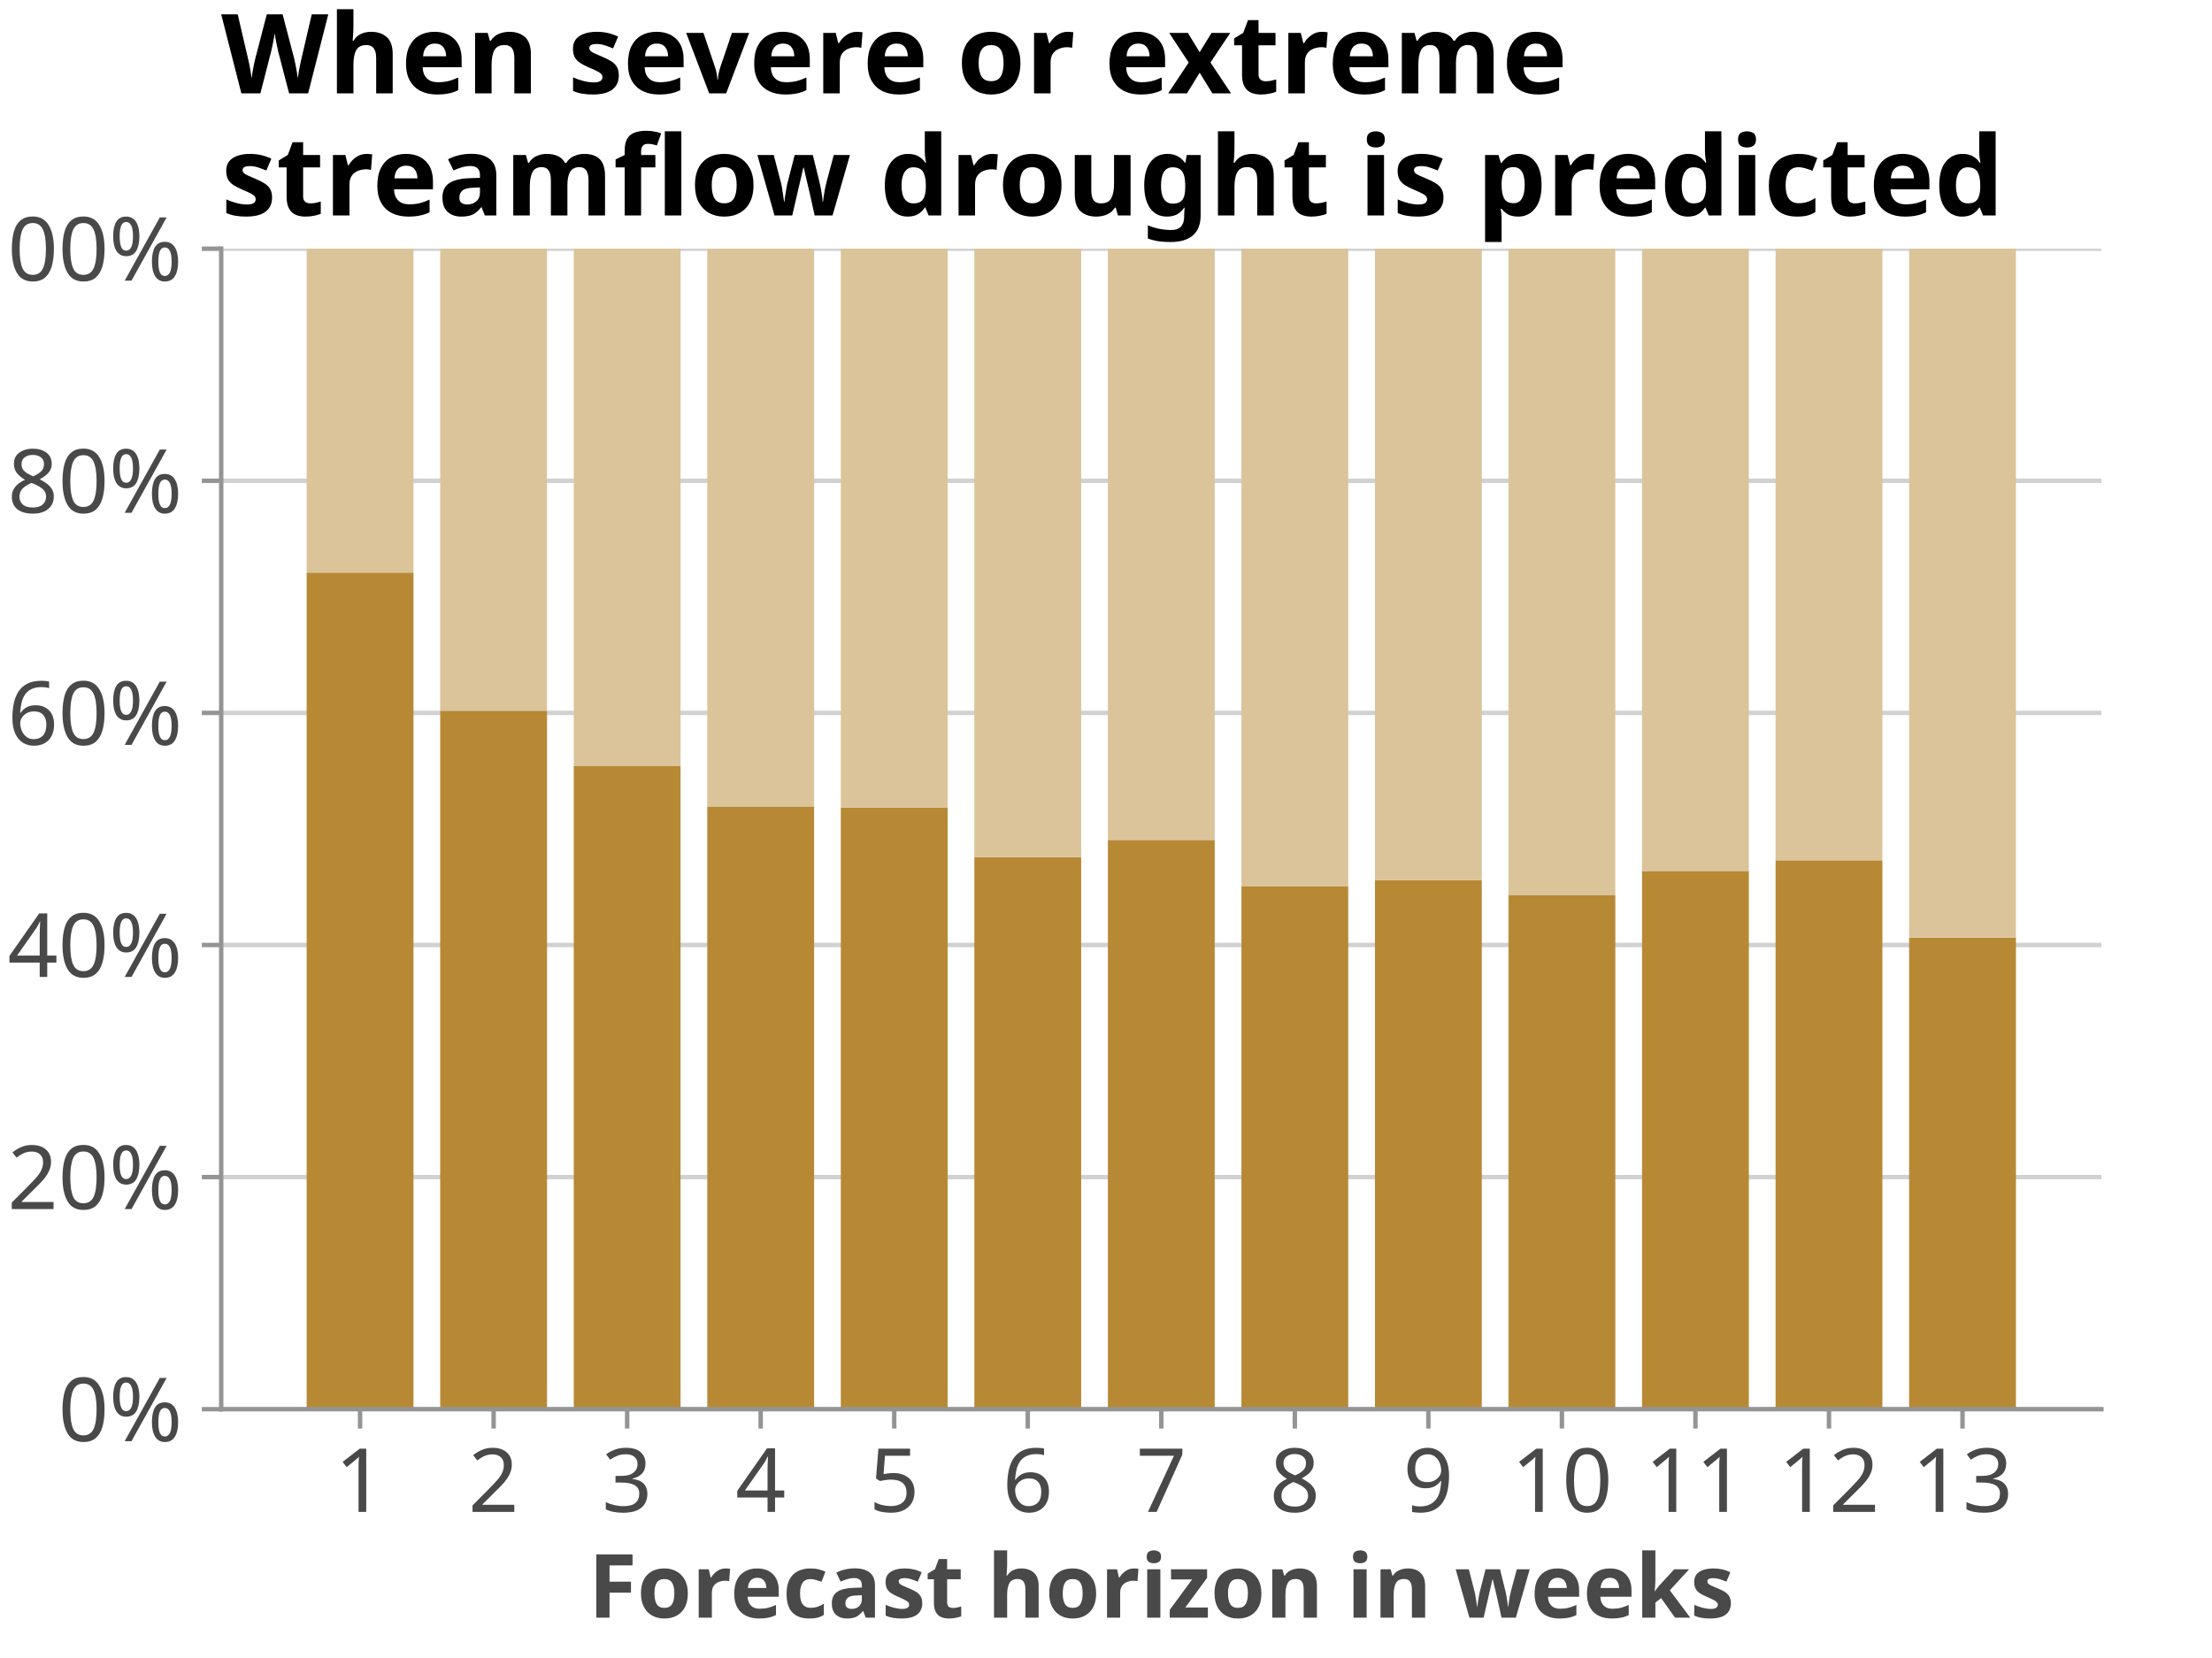
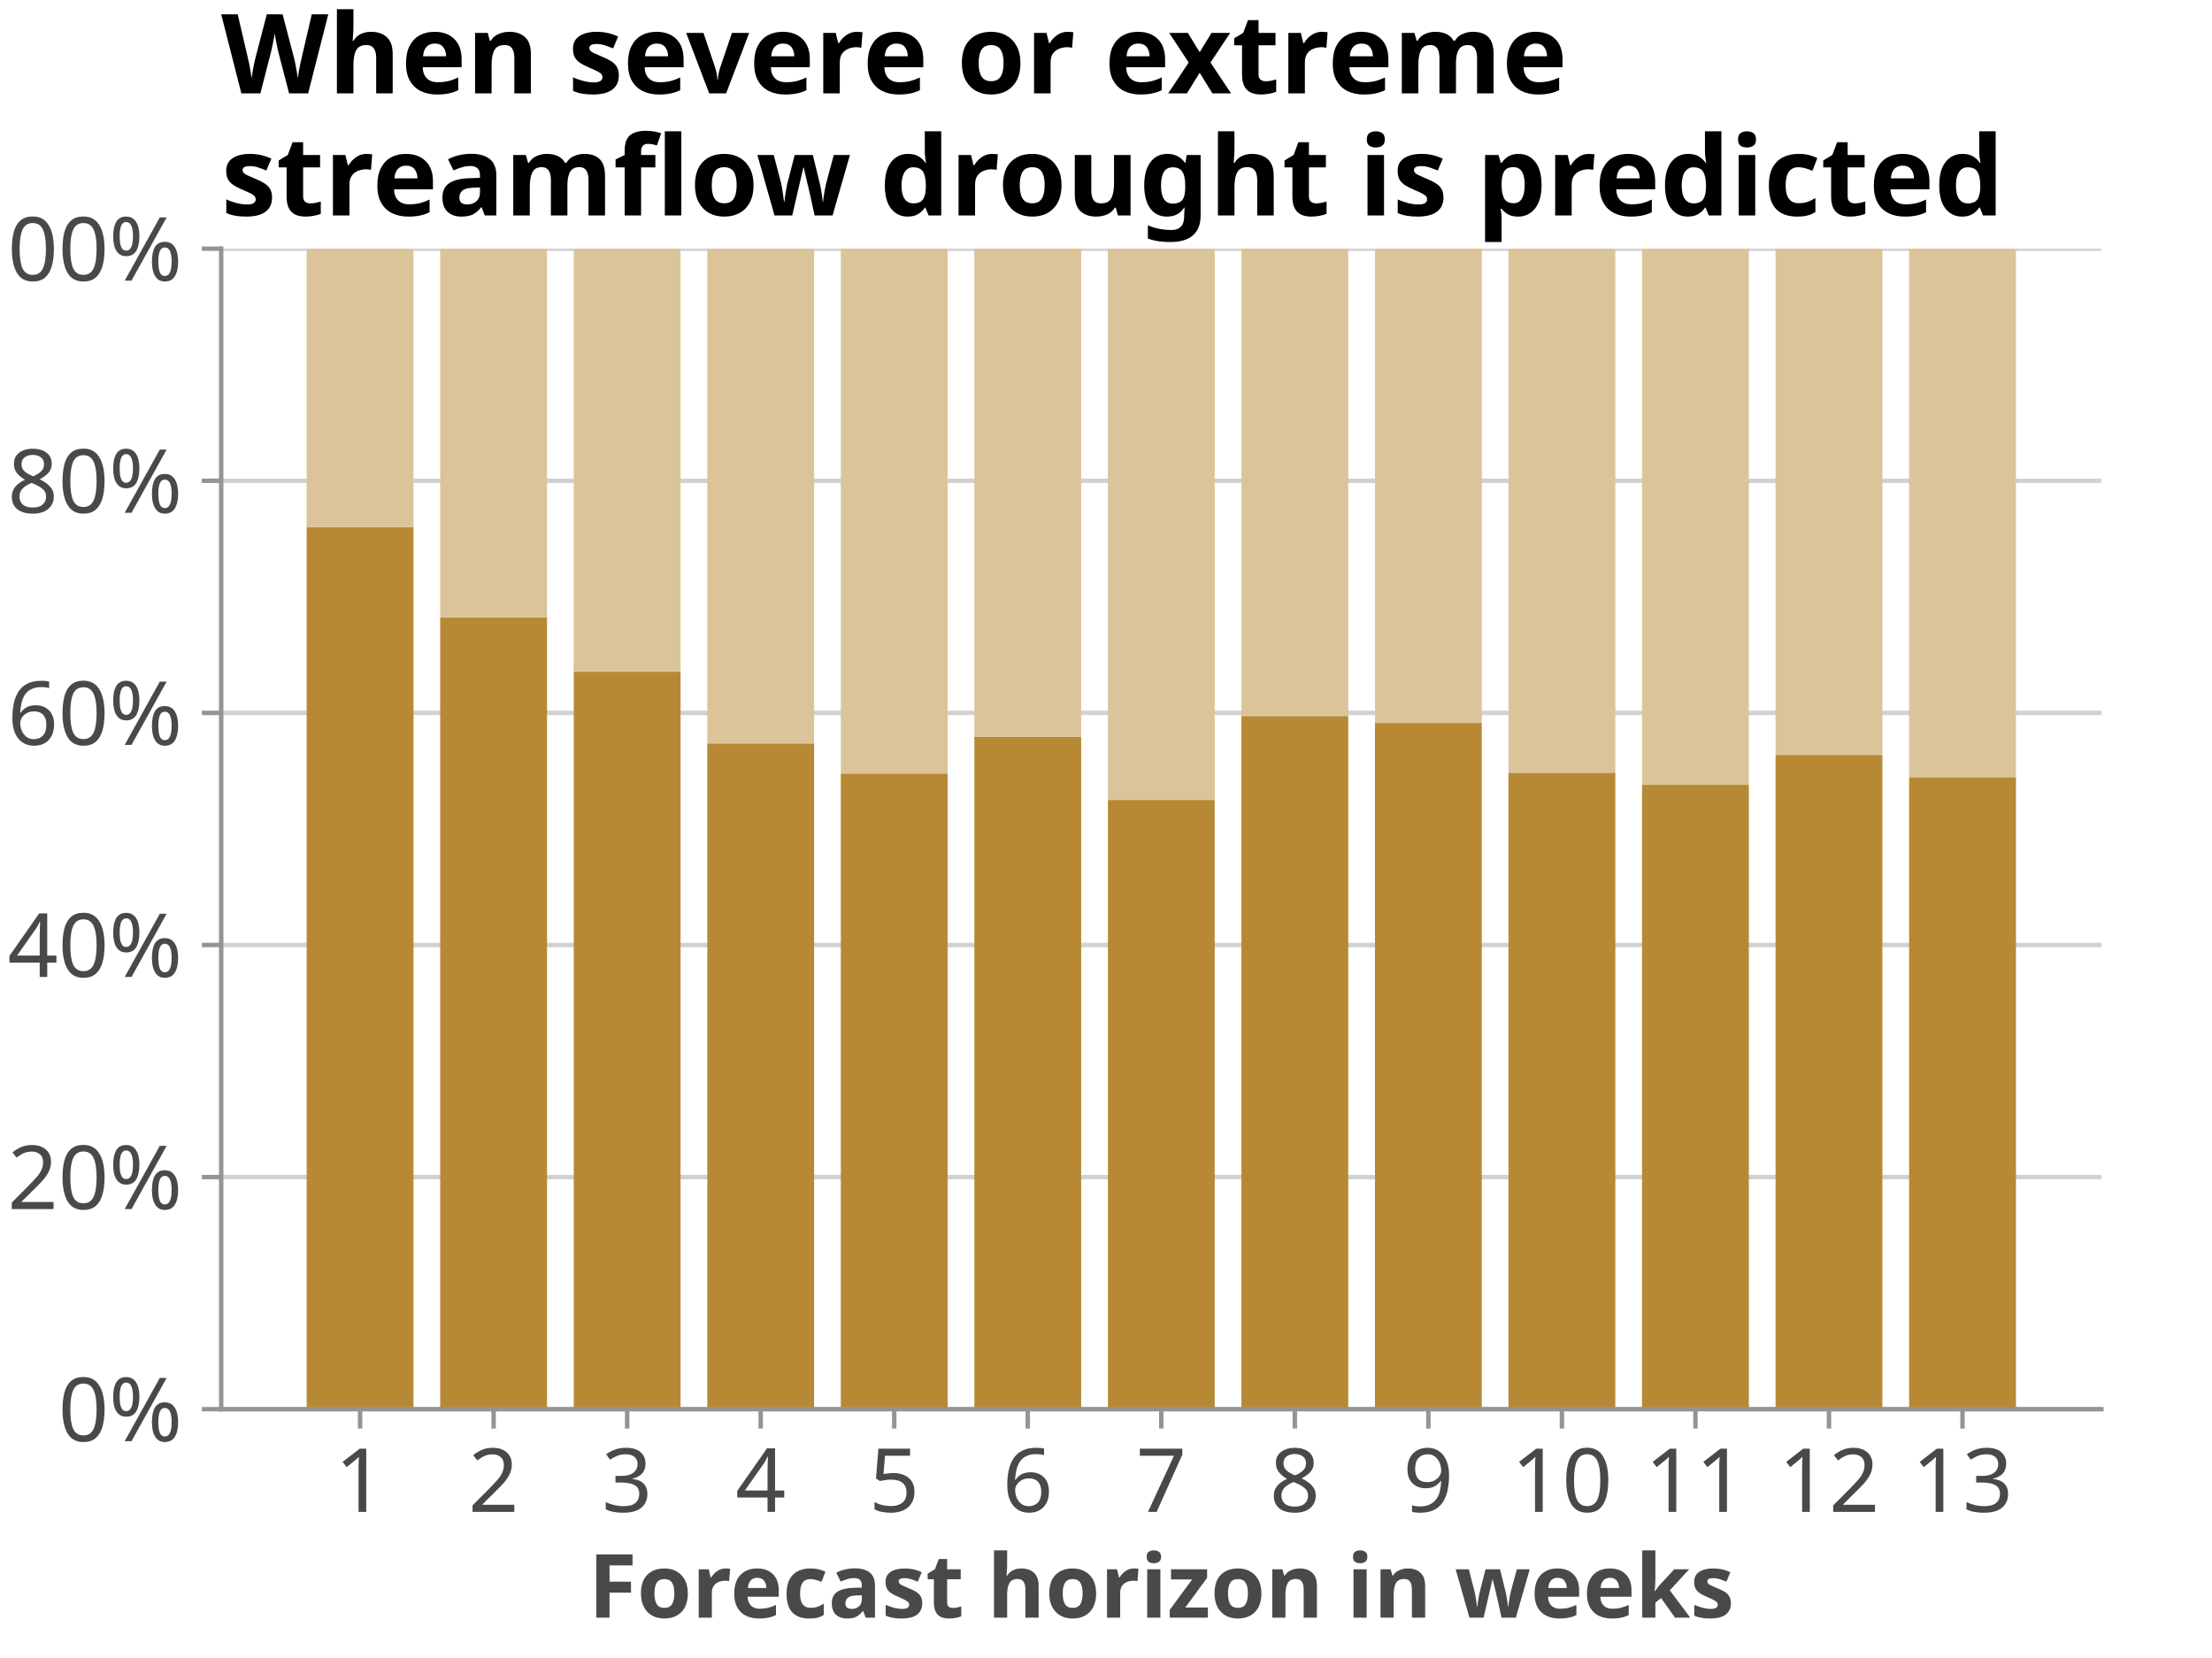
<svg xmlns="http://www.w3.org/2000/svg" xmlns:xlink="http://www.w3.org/1999/xlink" width="399.6px" height="299.52px" viewBox="0 0 399.6 299.52" version="1.1">
  <defs>
    <style type="text/css">*{stroke-linejoin: round; stroke-linecap: butt}</style>
  </defs>
  <g id="figure-forecast_truefalse_summary-yd">
    <g id="patch_1">
      <path d="M 0 299.52  L 399.6 299.52  L 399.6 0  L 0 0  z " style="fill: #ffffff" />
    </g>
    <g id="axis-forecast_truefalse_summary-yd">
      <g id="patch_2">
        <path d="M 39.96 254.592  L 379.62 254.592  L 379.62 44.928  L 39.96 44.928  z " style="fill: #ffffff" />
      </g>
      <g id="matplotlib.axis_1">
        <g id="xtick_1">
          <g id="line2d_1">
            <defs>
-               <path id="mfb1d306c66" d="M 0 0  L 0 3.5  " style="stroke: #949494; stroke-width: 0.8" />
+               <path id="m0cfc8a483c" d="M 0 0  L 0 3.5  " style="stroke: #949494; stroke-width: 0.8" />
            </defs>
            <g>
-               <use xlink:href="#mfb1d306c66" x="65.049" y="254.592" style="fill: #949494; stroke: #949494; stroke-width: 0.8" />
+               <use xlink:href="#m0cfc8a483c" x="65.049" y="254.592" style="fill: #949494; stroke: #949494; stroke-width: 0.8" />
            </g>
          </g>
          <g id="text_1">
            <text style="font-weight: 300; font-size: 16px; font-family: 'Source Sans 3', sans-serif; text-anchor: middle; fill: #494949" x="65.049" y="273.144" transform="rotate(-0 65.04852 273.1445)">1</text>
          </g>
        </g>
        <g id="xtick_2">
          <g id="line2d_2">
            <g>
-               <use xlink:href="#mfb1d306c66" x="89.172" y="254.592" style="fill: #949494; stroke: #949494; stroke-width: 0.8" />
+               <use xlink:href="#m0cfc8a483c" x="89.172" y="254.592" style="fill: #949494; stroke: #949494; stroke-width: 0.8" />
            </g>
          </g>
          <g id="text_2">
            <text style="font-weight: 300; font-size: 16px; font-family: 'Source Sans 3', sans-serif; text-anchor: middle; fill: #494949" x="89.172" y="273.144" transform="rotate(-0 89.1721 273.1445)">2</text>
          </g>
        </g>
        <g id="xtick_3">
          <g id="line2d_3">
            <g>
-               <use xlink:href="#mfb1d306c66" x="113.296" y="254.592" style="fill: #949494; stroke: #949494; stroke-width: 0.8" />
+               <use xlink:href="#m0cfc8a483c" x="113.296" y="254.592" style="fill: #949494; stroke: #949494; stroke-width: 0.8" />
            </g>
          </g>
          <g id="text_3">
            <text style="font-weight: 300; font-size: 16px; font-family: 'Source Sans 3', sans-serif; text-anchor: middle; fill: #494949" x="113.296" y="273.144" transform="rotate(-0 113.2957 273.1445)">3</text>
          </g>
        </g>
        <g id="xtick_4">
          <g id="line2d_4">
            <g>
-               <use xlink:href="#mfb1d306c66" x="137.419" y="254.592" style="fill: #949494; stroke: #949494; stroke-width: 0.8" />
+               <use xlink:href="#m0cfc8a483c" x="137.419" y="254.592" style="fill: #949494; stroke: #949494; stroke-width: 0.8" />
            </g>
          </g>
          <g id="text_4">
            <text style="font-weight: 300; font-size: 16px; font-family: 'Source Sans 3', sans-serif; text-anchor: middle; fill: #494949" x="137.419" y="273.144" transform="rotate(-0 137.4193 273.1445)">4</text>
          </g>
        </g>
        <g id="xtick_5">
          <g id="line2d_5">
            <g>
-               <use xlink:href="#mfb1d306c66" x="161.543" y="254.592" style="fill: #949494; stroke: #949494; stroke-width: 0.8" />
+               <use xlink:href="#m0cfc8a483c" x="161.543" y="254.592" style="fill: #949494; stroke: #949494; stroke-width: 0.8" />
            </g>
          </g>
          <g id="text_5">
            <text style="font-weight: 300; font-size: 16px; font-family: 'Source Sans 3', sans-serif; text-anchor: middle; fill: #494949" x="161.543" y="273.144" transform="rotate(-0 161.5428 273.1445)">5</text>
          </g>
        </g>
        <g id="xtick_6">
          <g id="line2d_6">
            <g>
-               <use xlink:href="#mfb1d306c66" x="185.666" y="254.592" style="fill: #949494; stroke: #949494; stroke-width: 0.8" />
+               <use xlink:href="#m0cfc8a483c" x="185.666" y="254.592" style="fill: #949494; stroke: #949494; stroke-width: 0.8" />
            </g>
          </g>
          <g id="text_6">
            <text style="font-weight: 300; font-size: 16px; font-family: 'Source Sans 3', sans-serif; text-anchor: middle; fill: #494949" x="185.666" y="273.144" transform="rotate(-0 185.6664 273.1445)">6</text>
          </g>
        </g>
        <g id="xtick_7">
          <g id="line2d_7">
            <g>
-               <use xlink:href="#mfb1d306c66" x="209.79" y="254.592" style="fill: #949494; stroke: #949494; stroke-width: 0.8" />
+               <use xlink:href="#m0cfc8a483c" x="209.79" y="254.592" style="fill: #949494; stroke: #949494; stroke-width: 0.8" />
            </g>
          </g>
          <g id="text_7">
            <text style="font-weight: 300; font-size: 16px; font-family: 'Source Sans 3', sans-serif; text-anchor: middle; fill: #494949" x="209.79" y="273.144" transform="rotate(-0 209.79 273.1445)">7</text>
          </g>
        </g>
        <g id="xtick_8">
          <g id="line2d_8">
            <g>
-               <use xlink:href="#mfb1d306c66" x="233.914" y="254.592" style="fill: #949494; stroke: #949494; stroke-width: 0.8" />
+               <use xlink:href="#m0cfc8a483c" x="233.914" y="254.592" style="fill: #949494; stroke: #949494; stroke-width: 0.8" />
            </g>
          </g>
          <g id="text_8">
            <text style="font-weight: 300; font-size: 16px; font-family: 'Source Sans 3', sans-serif; text-anchor: middle; fill: #494949" x="233.914" y="273.144" transform="rotate(-0 233.9136 273.1445)">8</text>
          </g>
        </g>
        <g id="xtick_9">
          <g id="line2d_9">
            <g>
-               <use xlink:href="#mfb1d306c66" x="258.037" y="254.592" style="fill: #949494; stroke: #949494; stroke-width: 0.8" />
+               <use xlink:href="#m0cfc8a483c" x="258.037" y="254.592" style="fill: #949494; stroke: #949494; stroke-width: 0.8" />
            </g>
          </g>
          <g id="text_9">
            <text style="font-weight: 300; font-size: 16px; font-family: 'Source Sans 3', sans-serif; text-anchor: middle; fill: #494949" x="258.037" y="273.144" transform="rotate(-0 258.0372 273.1445)">9</text>
          </g>
        </g>
        <g id="xtick_10">
          <g id="line2d_10">
            <g>
-               <use xlink:href="#mfb1d306c66" x="282.161" y="254.592" style="fill: #949494; stroke: #949494; stroke-width: 0.8" />
+               <use xlink:href="#m0cfc8a483c" x="282.161" y="254.592" style="fill: #949494; stroke: #949494; stroke-width: 0.8" />
            </g>
          </g>
          <g id="text_10">
            <text style="font-weight: 300; font-size: 16px; font-family: 'Source Sans 3', sans-serif; text-anchor: middle; fill: #494949" x="282.161" y="273.144" transform="rotate(-0 282.1607 273.1445)">10</text>
          </g>
        </g>
        <g id="xtick_11">
          <g id="line2d_11">
            <g>
-               <use xlink:href="#mfb1d306c66" x="306.284" y="254.592" style="fill: #949494; stroke: #949494; stroke-width: 0.8" />
+               <use xlink:href="#m0cfc8a483c" x="306.284" y="254.592" style="fill: #949494; stroke: #949494; stroke-width: 0.8" />
            </g>
          </g>
          <g id="text_11">
            <text style="font-weight: 300; font-size: 16px; font-family: 'Source Sans 3', sans-serif; text-anchor: middle; fill: #494949" x="306.284" y="273.144" transform="rotate(-0 306.2843 273.1445)">11</text>
          </g>
        </g>
        <g id="xtick_12">
          <g id="line2d_12">
            <g>
-               <use xlink:href="#mfb1d306c66" x="330.408" y="254.592" style="fill: #949494; stroke: #949494; stroke-width: 0.8" />
+               <use xlink:href="#m0cfc8a483c" x="330.408" y="254.592" style="fill: #949494; stroke: #949494; stroke-width: 0.8" />
            </g>
          </g>
          <g id="text_12">
            <text style="font-weight: 300; font-size: 16px; font-family: 'Source Sans 3', sans-serif; text-anchor: middle; fill: #494949" x="330.408" y="273.144" transform="rotate(-0 330.4079 273.1445)">12</text>
          </g>
        </g>
        <g id="xtick_13">
          <g id="line2d_13">
            <g>
-               <use xlink:href="#mfb1d306c66" x="354.531" y="254.592" style="fill: #949494; stroke: #949494; stroke-width: 0.8" />
+               <use xlink:href="#m0cfc8a483c" x="354.531" y="254.592" style="fill: #949494; stroke: #949494; stroke-width: 0.8" />
            </g>
          </g>
          <g id="text_13">
            <text style="font-weight: 300; font-size: 16px; font-family: 'Source Sans 3', sans-serif; text-anchor: middle; fill: #494949" x="354.531" y="273.144" transform="rotate(-0 354.5315 273.1445)">13</text>
          </g>
        </g>
        <g id="text_14">
          <text style="font-weight: 600; font-size: 16px; font-family: 'Source Sans 3', sans-serif; text-anchor: middle; fill: #494949" x="209.79" y="292.25" transform="rotate(-0 209.79 292.2495)">Forecast horizon in weeks</text>
        </g>
      </g>
      <g id="matplotlib.axis_2">
        <g id="ytick_1">
          <g id="line2d_14">
-             <path d="M 39.96 254.592  L 379.62 254.592  " clip-path="url(#pd30e91b1f3)" style="fill: none; stroke: #d1d1d1; stroke-width: 0.8; stroke-linecap: square" />
+             <path d="M 39.96 254.592  L 379.62 254.592  " clip-path="url(#p7c4d2e0d2b)" style="fill: none; stroke: #d1d1d1; stroke-width: 0.8; stroke-linecap: square" />
          </g>
          <g id="line2d_15">
            <defs>
-               <path id="m1c68ac792a" d="M 0 0  L -3.5 0  " style="stroke: #949494; stroke-width: 0.8" />
+               <path id="mb20f965a79" d="M 0 0  L -3.5 0  " style="stroke: #949494; stroke-width: 0.8" />
            </defs>
            <g>
-               <use xlink:href="#m1c68ac792a" x="39.96" y="254.592" style="fill: #949494; stroke: #949494; stroke-width: 0.8" />
+               <use xlink:href="#mb20f965a79" x="39.96" y="254.592" style="fill: #949494; stroke: #949494; stroke-width: 0.8" />
            </g>
          </g>
          <g id="text_15">
            <text style="font-weight: 300; font-size: 16px; font-family: 'Source Sans 3', sans-serif; text-anchor: end; fill: #494949" x="32.96" y="260.368" transform="rotate(-0 32.96 260.3682)">0%</text>
          </g>
        </g>
        <g id="ytick_2">
          <g id="line2d_16">
-             <path d="M 39.96 212.659  L 379.62 212.659  " clip-path="url(#pd30e91b1f3)" style="fill: none; stroke: #d1d1d1; stroke-width: 0.8; stroke-linecap: square" />
+             <path d="M 39.96 212.659  L 379.62 212.659  " clip-path="url(#p7c4d2e0d2b)" style="fill: none; stroke: #d1d1d1; stroke-width: 0.8; stroke-linecap: square" />
          </g>
          <g id="line2d_17">
            <g>
-               <use xlink:href="#m1c68ac792a" x="39.96" y="212.659" style="fill: #949494; stroke: #949494; stroke-width: 0.8" />
+               <use xlink:href="#mb20f965a79" x="39.96" y="212.659" style="fill: #949494; stroke: #949494; stroke-width: 0.8" />
            </g>
          </g>
          <g id="text_16">
            <text style="font-weight: 300; font-size: 16px; font-family: 'Source Sans 3', sans-serif; text-anchor: end; fill: #494949" x="32.96" y="218.435" transform="rotate(-0 32.96 218.4355)">20%</text>
          </g>
        </g>
        <g id="ytick_3">
          <g id="line2d_18">
-             <path d="M 39.96 170.726  L 379.62 170.726  " clip-path="url(#pd30e91b1f3)" style="fill: none; stroke: #d1d1d1; stroke-width: 0.8; stroke-linecap: square" />
+             <path d="M 39.96 170.726  L 379.62 170.726  " clip-path="url(#p7c4d2e0d2b)" style="fill: none; stroke: #d1d1d1; stroke-width: 0.8; stroke-linecap: square" />
          </g>
          <g id="line2d_19">
            <g>
-               <use xlink:href="#m1c68ac792a" x="39.96" y="170.726" style="fill: #949494; stroke: #949494; stroke-width: 0.8" />
+               <use xlink:href="#mb20f965a79" x="39.96" y="170.726" style="fill: #949494; stroke: #949494; stroke-width: 0.8" />
            </g>
          </g>
          <g id="text_17">
            <text style="font-weight: 300; font-size: 16px; font-family: 'Source Sans 3', sans-serif; text-anchor: end; fill: #494949" x="32.96" y="176.503" transform="rotate(-0 32.96 176.5026)">40%</text>
          </g>
        </g>
        <g id="ytick_4">
          <g id="line2d_20">
-             <path d="M 39.96 128.794  L 379.62 128.794  " clip-path="url(#pd30e91b1f3)" style="fill: none; stroke: #d1d1d1; stroke-width: 0.8; stroke-linecap: square" />
+             <path d="M 39.96 128.794  L 379.62 128.794  " clip-path="url(#p7c4d2e0d2b)" style="fill: none; stroke: #d1d1d1; stroke-width: 0.8; stroke-linecap: square" />
          </g>
          <g id="line2d_21">
            <g>
-               <use xlink:href="#m1c68ac792a" x="39.96" y="128.794" style="fill: #949494; stroke: #949494; stroke-width: 0.8" />
+               <use xlink:href="#mb20f965a79" x="39.96" y="128.794" style="fill: #949494; stroke: #949494; stroke-width: 0.8" />
            </g>
          </g>
          <g id="text_18">
            <text style="font-weight: 300; font-size: 16px; font-family: 'Source Sans 3', sans-serif; text-anchor: end; fill: #494949" x="32.96" y="134.57" transform="rotate(-0 32.96 134.5699)">60%</text>
          </g>
        </g>
        <g id="ytick_5">
          <g id="line2d_22">
-             <path d="M 39.96 86.861  L 379.62 86.861  " clip-path="url(#pd30e91b1f3)" style="fill: none; stroke: #d1d1d1; stroke-width: 0.8; stroke-linecap: square" />
+             <path d="M 39.96 86.861  L 379.62 86.861  " clip-path="url(#p7c4d2e0d2b)" style="fill: none; stroke: #d1d1d1; stroke-width: 0.8; stroke-linecap: square" />
          </g>
          <g id="line2d_23">
            <g>
-               <use xlink:href="#m1c68ac792a" x="39.96" y="86.861" style="fill: #949494; stroke: #949494; stroke-width: 0.8" />
+               <use xlink:href="#mb20f965a79" x="39.96" y="86.861" style="fill: #949494; stroke: #949494; stroke-width: 0.8" />
            </g>
          </g>
          <g id="text_19">
            <text style="font-weight: 300; font-size: 16px; font-family: 'Source Sans 3', sans-serif; text-anchor: end; fill: #494949" x="32.96" y="92.637" transform="rotate(-0 32.96 92.63705)">80%</text>
          </g>
        </g>
        <g id="ytick_6">
          <g id="line2d_24">
-             <path d="M 39.96 44.928  L 379.62 44.928  " clip-path="url(#pd30e91b1f3)" style="fill: none; stroke: #d1d1d1; stroke-width: 0.8; stroke-linecap: square" />
+             <path d="M 39.96 44.928  L 379.62 44.928  " clip-path="url(#p7c4d2e0d2b)" style="fill: none; stroke: #d1d1d1; stroke-width: 0.8; stroke-linecap: square" />
          </g>
          <g id="line2d_25">
            <g>
-               <use xlink:href="#m1c68ac792a" x="39.96" y="44.928" style="fill: #949494; stroke: #949494; stroke-width: 0.8" />
+               <use xlink:href="#mb20f965a79" x="39.96" y="44.928" style="fill: #949494; stroke: #949494; stroke-width: 0.8" />
            </g>
          </g>
          <g id="text_20">
            <text style="font-weight: 300; font-size: 16px; font-family: 'Source Sans 3', sans-serif; text-anchor: end; fill: #494949" x="32.96" y="50.704" transform="rotate(-0 32.96 50.70425)">100%</text>
          </g>
        </g>
      </g>
      <g id="FillBetweenPolyCollection_1">
-         <path d="M 55.399 254.592  L 55.399 103.453  L 74.698 103.453  L 74.698 254.592  L 74.698 254.592  L 55.399 254.592  z " clip-path="url(#pd30e91b1f3)" style="fill: #b78935" />
+         <path d="M 55.399 254.592  L 55.399 95.208  L 74.698 95.208  L 74.698 254.592  L 74.698 254.592  L 55.399 254.592  z " clip-path="url(#p7c4d2e0d2b)" style="fill: #b78935" />
      </g>
      <g id="FillBetweenPolyCollection_2">
-         <path d="M 55.399 44.928  L 55.399 103.453  L 74.698 103.453  L 74.698 44.928  L 74.698 44.928  L 55.399 44.928  z " clip-path="url(#pd30e91b1f3)" style="fill: #dbc49a" />
+         <path d="M 55.399 44.928  L 55.399 95.208  L 74.698 95.208  L 74.698 44.928  L 74.698 44.928  L 55.399 44.928  z " clip-path="url(#p7c4d2e0d2b)" style="fill: #dbc49a" />
      </g>
      <g id="FillBetweenPolyCollection_3">
-         <path d="M 79.523 254.592  L 79.523 128.402  L 98.822 128.402  L 98.822 254.592  L 98.822 254.592  L 79.523 254.592  z " clip-path="url(#pd30e91b1f3)" style="fill: #b78935" />
+         <path d="M 79.523 254.592  L 79.523 111.521  L 98.822 111.521  L 98.822 254.592  L 98.822 254.592  L 79.523 254.592  z " clip-path="url(#p7c4d2e0d2b)" style="fill: #b78935" />
      </g>
      <g id="FillBetweenPolyCollection_4">
-         <path d="M 79.523 44.928  L 79.523 128.402  L 98.822 128.402  L 98.822 44.928  L 98.822 44.928  L 79.523 44.928  z " clip-path="url(#pd30e91b1f3)" style="fill: #dbc49a" />
+         <path d="M 79.523 44.928  L 79.523 111.521  L 98.822 111.521  L 98.822 44.928  L 98.822 44.928  L 79.523 44.928  z " clip-path="url(#p7c4d2e0d2b)" style="fill: #dbc49a" />
      </g>
      <g id="FillBetweenPolyCollection_5">
-         <path d="M 103.646 254.592  L 103.646 138.426  L 122.945 138.426  L 122.945 254.592  L 122.945 254.592  L 103.646 254.592  z " clip-path="url(#pd30e91b1f3)" style="fill: #b78935" />
+         <path d="M 103.646 254.592  L 103.646 121.335  L 122.945 121.335  L 122.945 254.592  L 122.945 254.592  L 103.646 254.592  z " clip-path="url(#p7c4d2e0d2b)" style="fill: #b78935" />
      </g>
      <g id="FillBetweenPolyCollection_6">
-         <path d="M 103.646 44.928  L 103.646 138.426  L 122.945 138.426  L 122.945 44.928  L 122.945 44.928  L 103.646 44.928  z " clip-path="url(#pd30e91b1f3)" style="fill: #dbc49a" />
+         <path d="M 103.646 44.928  L 103.646 121.335  L 122.945 121.335  L 122.945 44.928  L 122.945 44.928  L 103.646 44.928  z " clip-path="url(#p7c4d2e0d2b)" style="fill: #dbc49a" />
      </g>
      <g id="FillBetweenPolyCollection_7">
-         <path d="M 127.77 254.592  L 127.77 145.77  L 147.069 145.77  L 147.069 254.592  L 147.069 254.592  L 127.77 254.592  z " clip-path="url(#pd30e91b1f3)" style="fill: #b78935" />
+         <path d="M 127.77 254.592  L 127.77 134.304  L 147.069 134.304  L 147.069 254.592  L 147.069 254.592  L 127.77 254.592  z " clip-path="url(#p7c4d2e0d2b)" style="fill: #b78935" />
      </g>
      <g id="FillBetweenPolyCollection_8">
-         <path d="M 127.77 44.928  L 127.77 145.77  L 147.069 145.77  L 147.069 44.928  L 147.069 44.928  L 127.77 44.928  z " clip-path="url(#pd30e91b1f3)" style="fill: #dbc49a" />
+         <path d="M 127.77 44.928  L 127.77 134.304  L 147.069 134.304  L 147.069 44.928  L 147.069 44.928  L 127.77 44.928  z " clip-path="url(#p7c4d2e0d2b)" style="fill: #dbc49a" />
      </g>
      <g id="FillBetweenPolyCollection_9">
-         <path d="M 151.893 254.592  L 151.893 145.883  L 171.192 145.883  L 171.192 254.592  L 171.192 254.592  L 151.893 254.592  z " clip-path="url(#pd30e91b1f3)" style="fill: #b78935" />
+         <path d="M 151.893 254.592  L 151.893 139.745  L 171.192 139.745  L 171.192 254.592  L 171.192 254.592  L 151.893 254.592  z " clip-path="url(#p7c4d2e0d2b)" style="fill: #b78935" />
      </g>
      <g id="FillBetweenPolyCollection_10">
-         <path d="M 151.893 44.928  L 151.893 145.883  L 171.192 145.883  L 171.192 44.928  L 171.192 44.928  L 151.893 44.928  z " clip-path="url(#pd30e91b1f3)" style="fill: #dbc49a" />
+         <path d="M 151.893 44.928  L 151.893 139.745  L 171.192 139.745  L 171.192 44.928  L 171.192 44.928  L 151.893 44.928  z " clip-path="url(#p7c4d2e0d2b)" style="fill: #dbc49a" />
      </g>
      <g id="FillBetweenPolyCollection_11">
-         <path d="M 176.017 254.592  L 176.017 154.845  L 195.316 154.845  L 195.316 254.592  L 195.316 254.592  L 176.017 254.592  z " clip-path="url(#pd30e91b1f3)" style="fill: #b78935" />
+         <path d="M 176.017 254.592  L 176.017 133.067  L 195.316 133.067  L 195.316 254.592  L 195.316 254.592  L 176.017 254.592  z " clip-path="url(#p7c4d2e0d2b)" style="fill: #b78935" />
      </g>
      <g id="FillBetweenPolyCollection_12">
-         <path d="M 176.017 44.928  L 176.017 154.845  L 195.316 154.845  L 195.316 44.928  L 195.316 44.928  L 176.017 44.928  z " clip-path="url(#pd30e91b1f3)" style="fill: #dbc49a" />
+         <path d="M 176.017 44.928  L 176.017 133.067  L 195.316 133.067  L 195.316 44.928  L 195.316 44.928  L 176.017 44.928  z " clip-path="url(#p7c4d2e0d2b)" style="fill: #dbc49a" />
      </g>
      <g id="FillBetweenPolyCollection_13">
-         <path d="M 200.141 254.592  L 200.141 151.74  L 219.439 151.74  L 219.439 254.592  L 219.439 254.592  L 200.141 254.592  z " clip-path="url(#pd30e91b1f3)" style="fill: #b78935" />
+         <path d="M 200.141 254.592  L 200.141 144.519  L 219.439 144.519  L 219.439 254.592  L 219.439 254.592  L 200.141 254.592  z " clip-path="url(#p7c4d2e0d2b)" style="fill: #b78935" />
      </g>
      <g id="FillBetweenPolyCollection_14">
-         <path d="M 200.141 44.928  L 200.141 151.74  L 219.439 151.74  L 219.439 44.928  L 219.439 44.928  L 200.141 44.928  z " clip-path="url(#pd30e91b1f3)" style="fill: #dbc49a" />
+         <path d="M 200.141 44.928  L 200.141 144.519  L 219.439 144.519  L 219.439 44.928  L 219.439 44.928  L 200.141 44.928  z " clip-path="url(#p7c4d2e0d2b)" style="fill: #dbc49a" />
      </g>
      <g id="FillBetweenPolyCollection_15">
-         <path d="M 224.264 254.592  L 224.264 160.156  L 243.563 160.156  L 243.563 254.592  L 243.563 254.592  L 224.264 254.592  z " clip-path="url(#pd30e91b1f3)" style="fill: #b78935" />
+         <path d="M 224.264 254.592  L 224.264 129.351  L 243.563 129.351  L 243.563 254.592  L 243.563 254.592  L 224.264 254.592  z " clip-path="url(#p7c4d2e0d2b)" style="fill: #b78935" />
      </g>
      <g id="FillBetweenPolyCollection_16">
-         <path d="M 224.264 44.928  L 224.264 160.156  L 243.563 160.156  L 243.563 44.928  L 243.563 44.928  L 224.264 44.928  z " clip-path="url(#pd30e91b1f3)" style="fill: #dbc49a" />
+         <path d="M 224.264 44.928  L 224.264 129.351  L 243.563 129.351  L 243.563 44.928  L 243.563 44.928  L 224.264 44.928  z " clip-path="url(#p7c4d2e0d2b)" style="fill: #dbc49a" />
      </g>
      <g id="FillBetweenPolyCollection_17">
-         <path d="M 248.388 254.592  L 248.388 158.99  L 267.687 158.99  L 267.687 254.592  L 267.687 254.592  L 248.388 254.592  z " clip-path="url(#pd30e91b1f3)" style="fill: #b78935" />
+         <path d="M 248.388 254.592  L 248.388 130.6  L 267.687 130.6  L 267.687 254.592  L 267.687 254.592  L 248.388 254.592  z " clip-path="url(#p7c4d2e0d2b)" style="fill: #b78935" />
      </g>
      <g id="FillBetweenPolyCollection_18">
-         <path d="M 248.388 44.928  L 248.388 158.99  L 267.687 158.99  L 267.687 44.928  L 267.687 44.928  L 248.388 44.928  z " clip-path="url(#pd30e91b1f3)" style="fill: #dbc49a" />
+         <path d="M 248.388 44.928  L 248.388 130.6  L 267.687 130.6  L 267.687 44.928  L 267.687 44.928  L 248.388 44.928  z " clip-path="url(#p7c4d2e0d2b)" style="fill: #dbc49a" />
      </g>
      <g id="FillBetweenPolyCollection_19">
-         <path d="M 272.511 254.592  L 272.511 161.677  L 291.81 161.677  L 291.81 254.592  L 291.81 254.592  L 272.511 254.592  z " clip-path="url(#pd30e91b1f3)" style="fill: #b78935" />
+         <path d="M 272.511 254.592  L 272.511 139.597  L 291.81 139.597  L 291.81 254.592  L 291.81 254.592  L 272.511 254.592  z " clip-path="url(#p7c4d2e0d2b)" style="fill: #b78935" />
      </g>
      <g id="FillBetweenPolyCollection_20">
-         <path d="M 272.511 44.928  L 272.511 161.677  L 291.81 161.677  L 291.81 44.928  L 291.81 44.928  L 272.511 44.928  z " clip-path="url(#pd30e91b1f3)" style="fill: #dbc49a" />
+         <path d="M 272.511 44.928  L 272.511 139.597  L 291.81 139.597  L 291.81 44.928  L 291.81 44.928  L 272.511 44.928  z " clip-path="url(#p7c4d2e0d2b)" style="fill: #dbc49a" />
      </g>
      <g id="FillBetweenPolyCollection_21">
-         <path d="M 296.635 254.592  L 296.635 157.357  L 315.934 157.357  L 315.934 254.592  L 315.934 254.592  L 296.635 254.592  z " clip-path="url(#pd30e91b1f3)" style="fill: #b78935" />
+         <path d="M 296.635 254.592  L 296.635 141.79  L 315.934 141.79  L 315.934 254.592  L 315.934 254.592  L 296.635 254.592  z " clip-path="url(#p7c4d2e0d2b)" style="fill: #b78935" />
      </g>
      <g id="FillBetweenPolyCollection_22">
-         <path d="M 296.635 44.928  L 296.635 157.357  L 315.934 157.357  L 315.934 44.928  L 315.934 44.928  L 296.635 44.928  z " clip-path="url(#pd30e91b1f3)" style="fill: #dbc49a" />
+         <path d="M 296.635 44.928  L 296.635 141.79  L 315.934 141.79  L 315.934 44.928  L 315.934 44.928  L 296.635 44.928  z " clip-path="url(#p7c4d2e0d2b)" style="fill: #dbc49a" />
      </g>
      <g id="FillBetweenPolyCollection_23">
-         <path d="M 320.758 254.592  L 320.758 155.413  L 340.057 155.413  L 340.057 254.592  L 340.057 254.592  L 320.758 254.592  z " clip-path="url(#pd30e91b1f3)" style="fill: #b78935" />
+         <path d="M 320.758 254.592  L 320.758 136.378  L 340.057 136.378  L 340.057 254.592  L 340.057 254.592  L 320.758 254.592  z " clip-path="url(#p7c4d2e0d2b)" style="fill: #b78935" />
      </g>
      <g id="FillBetweenPolyCollection_24">
-         <path d="M 320.758 44.928  L 320.758 155.413  L 340.057 155.413  L 340.057 44.928  L 340.057 44.928  L 320.758 44.928  z " clip-path="url(#pd30e91b1f3)" style="fill: #dbc49a" />
+         <path d="M 320.758 44.928  L 320.758 136.378  L 340.057 136.378  L 340.057 44.928  L 340.057 44.928  L 320.758 44.928  z " clip-path="url(#p7c4d2e0d2b)" style="fill: #dbc49a" />
      </g>
      <g id="FillBetweenPolyCollection_25">
-         <path d="M 344.882 254.592  L 344.882 169.393  L 364.181 169.393  L 364.181 254.592  L 364.181 254.592  L 344.882 254.592  z " clip-path="url(#pd30e91b1f3)" style="fill: #b78935" />
+         <path d="M 344.882 254.592  L 344.882 140.404  L 364.181 140.404  L 364.181 254.592  L 364.181 254.592  L 344.882 254.592  z " clip-path="url(#p7c4d2e0d2b)" style="fill: #b78935" />
      </g>
      <g id="FillBetweenPolyCollection_26">
-         <path d="M 344.882 44.928  L 344.882 169.393  L 364.181 169.393  L 364.181 44.928  L 364.181 44.928  L 344.882 44.928  z " clip-path="url(#pd30e91b1f3)" style="fill: #dbc49a" />
+         <path d="M 344.882 44.928  L 344.882 140.404  L 364.181 140.404  L 364.181 44.928  L 364.181 44.928  L 344.882 44.928  z " clip-path="url(#p7c4d2e0d2b)" style="fill: #dbc49a" />
      </g>
      <g id="patch_3">
        <path d="M 39.96 254.592  L 39.96 44.928  " style="fill: none; stroke: #949494; stroke-width: 0.8; stroke-linejoin: miter; stroke-linecap: square" />
      </g>
      <g id="patch_4">
        <path d="M 39.96 254.592  L 379.62 254.592  " style="fill: none; stroke: #949494; stroke-width: 0.8; stroke-linejoin: miter; stroke-linecap: square" />
      </g>
      <g id="text_21">
        <text style="font-weight: 800; font-size: 20px; font-family: 'Source Sans 3', sans-serif" transform="translate(39.96 16.86988)">When severe or extreme</text>
        <text style="font-weight: 800; font-size: 20px; font-family: 'Source Sans 3', sans-serif" transform="translate(39.96 38.928)">streamflow drought is predicted</text>
      </g>
    </g>
  </g>
  <defs>
-     <clipPath id="pd30e91b1f3">
+     <clipPath id="p7c4d2e0d2b">
      <rect x="39.96" y="44.928" width="339.66" height="209.664" />
    </clipPath>
  </defs>
</svg>
